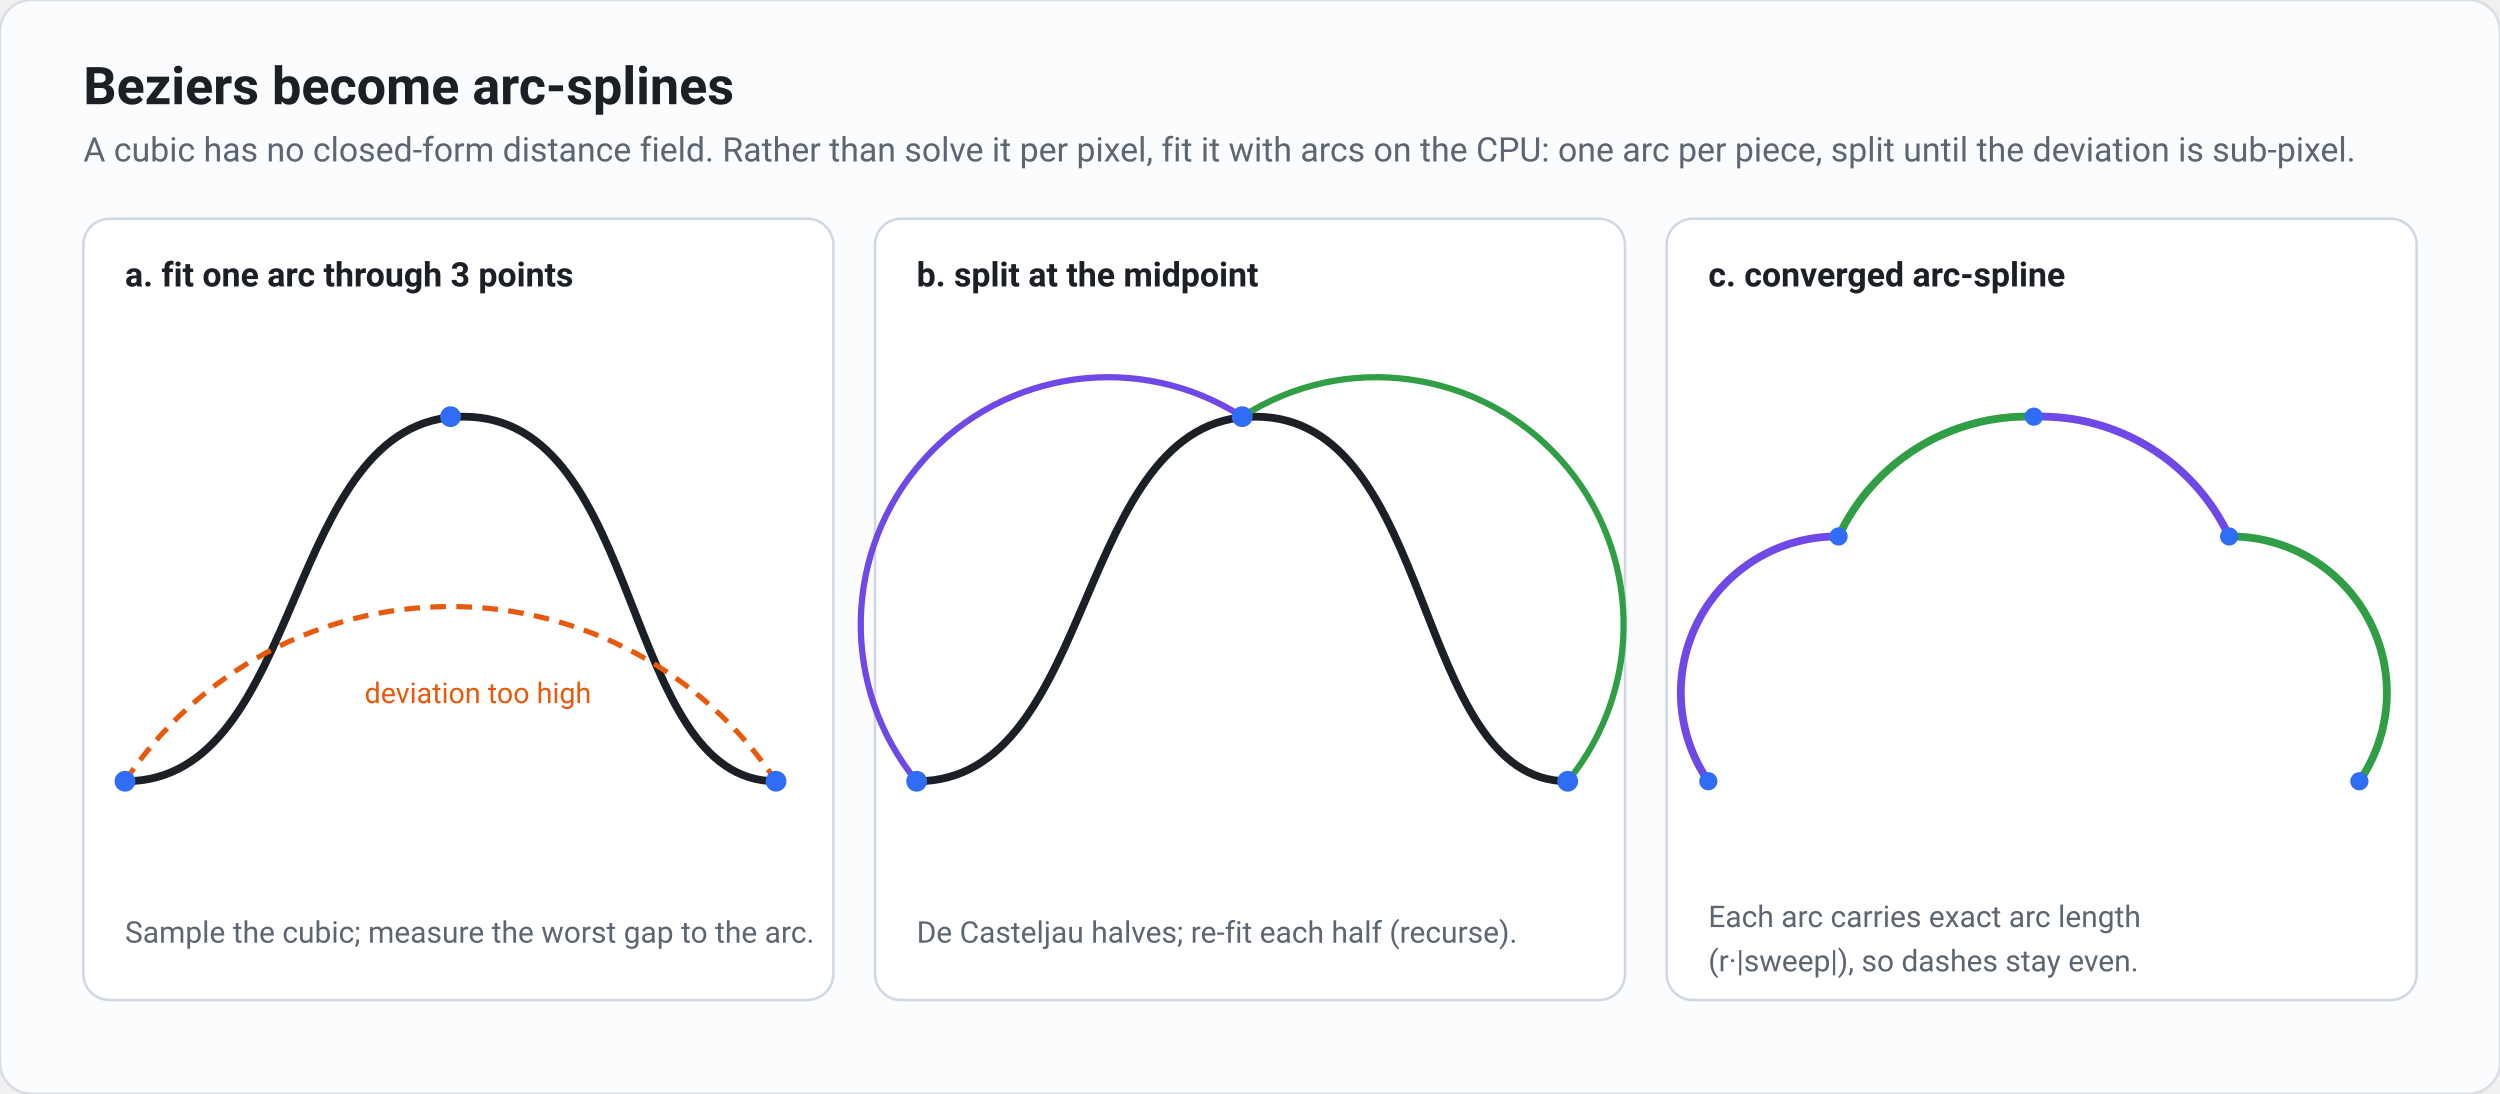
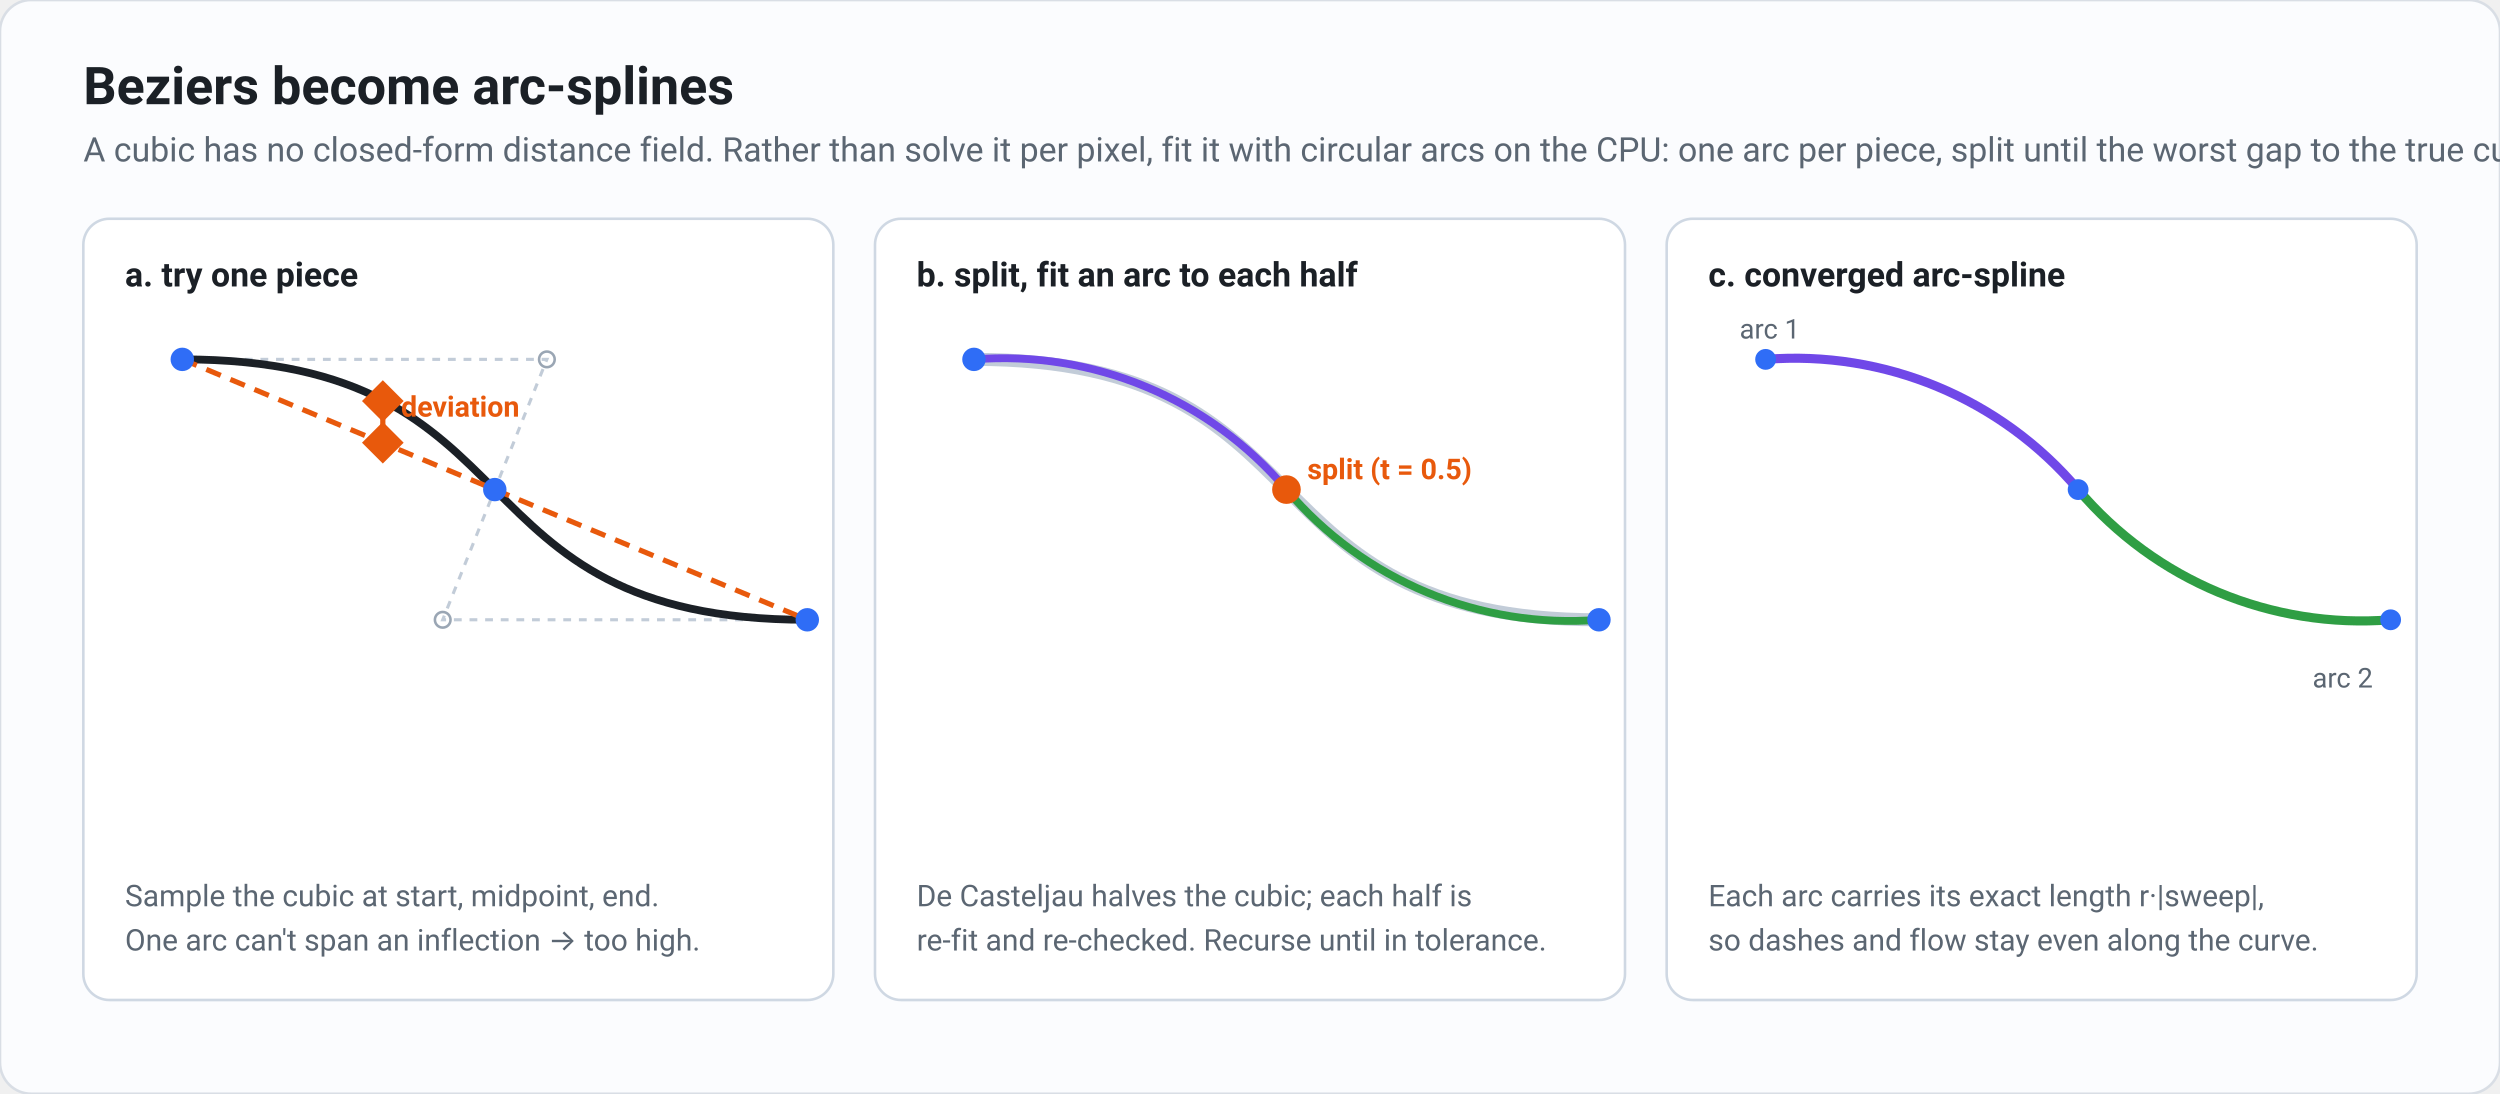
<svg xmlns="http://www.w3.org/2000/svg" viewBox="0 0 960 420" font-family="ui-sans-serif, -apple-system, Segoe UI, Roboto, sans-serif">
  <rect x="0" y="0" width="960" height="420" rx="12" fill="#fbfcfe" stroke="#d9dee5" />
  <text x="32" y="40" font-size="20" font-weight="700" fill="#1b2026">Beziers become arc-splines</text>
-   <text x="32" y="62" font-size="13" fill="#5b6672">A cubic has no closed-form distance field. Rather than solve it per pixel, fit it with arcs on the CPU: one arc per piece, split until the deviation is sub-pixel.</text>
+   <text x="32" y="62" font-size="13" fill="#5b6672">A cubic has no closed-form distance field. Rather than solve it per pixel, fit it with circular arcs on the CPU: one arc per piece, split until the worst gap to the true curve is sub-pixel.</text>
+   <defs>
+     <marker id="devA" markerWidth="8" markerHeight="8" refX="4" refY="4" orient="auto">
+       <path d="M4,0 L8,4 L4,8 L0,4 Z" fill="#e8590c" />
+     </marker>
+     <marker id="devB" markerWidth="8" markerHeight="8" refX="4" refY="4" orient="auto">
+       <path d="M4,0 L8,4 L4,8 L0,4 Z" fill="#e8590c" />
+     </marker>
+   </defs>
  <rect x="32" y="84" width="288" height="300" rx="10" fill="#ffffff" stroke="#cfd8e3" />
-   <text x="48" y="110" font-size="13" font-weight="700" fill="#1b2026">a. fit one arc through 3 points</text>
-   <g transform="translate(48,150)">
-     <path d="M 0 150 C 70 150 60 10 130 10 C 200 10 190 150 250 150" fill="none" stroke="#1b2026" stroke-width="3" />
-     <path d="M 0 150 A 150 150 0 0 1 250 150" fill="none" stroke="#e8590c" stroke-width="2" stroke-dasharray="6 4" />
-     <circle cx="0" cy="150" r="4" fill="#2f6df6" />
-     <circle cx="125" cy="10" r="4" fill="#2f6df6" />
-     <circle cx="250" cy="150" r="4" fill="#2f6df6" />
-     <text x="92" y="120" font-size="11" fill="#e8590c">deviation too high</text>
+   <text x="48" y="110" font-size="13" font-weight="700" fill="#1b2026">a. try one piece</text>
+   <g transform="translate(40,68)">
+     <polyline points="30,70 170,70 130,170 270,170" fill="none" stroke="#c2ccd8" stroke-width="1.2" stroke-dasharray="3 3" />
+     <circle cx="170" cy="70" r="3" fill="none" stroke="#9aa6b4" />
+     <circle cx="130" cy="170" r="3" fill="none" stroke="#9aa6b4" />
+     <path d="M 30 70 C 170 70 130 170 270 170" fill="none" stroke="#1b2026" stroke-width="3" />
+     <line x1="30" y1="70" x2="270" y2="170" stroke="#e8590c" stroke-width="2" stroke-dasharray="6 4" />
+     <circle cx="30" cy="70" r="4.5" fill="#2f6df6" />
+     <circle cx="150" cy="120" r="4.5" fill="#2f6df6" />
+     <circle cx="270" cy="170" r="4.5" fill="#2f6df6" />
+     <line x1="107" y1="102" x2="107" y2="86" stroke="#e8590c" stroke-width="2" marker-start="url(#devA)" marker-end="url(#devB)" />
+     <text x="114" y="92" font-size="11" font-weight="600" fill="#e8590c">deviation</text>
  </g>
-   <text x="48" y="362" font-size="11.5" fill="#5b6672">Sample the cubic; measure the worst gap to the arc.</text>
+   <text x="48" y="348" font-size="11.5" fill="#5b6672">Sample the cubic at start, midpoint, end.</text>
+   <text x="48" y="365" font-size="11.5" fill="#5b6672">One arc can't span an inflection → too high.</text>
  <rect x="336" y="84" width="288" height="300" rx="10" fill="#ffffff" stroke="#cfd8e3" />
-   <text x="352" y="110" font-size="13" font-weight="700" fill="#1b2026">b. split at the midpoint</text>
-   <g transform="translate(352,150)">
-     <path d="M 0 150 C 70 150 60 10 130 10 C 200 10 190 150 250 150" fill="none" stroke="#1b2026" stroke-width="3" />
-     <path d="M 0 150 A 95 95 0 0 1 125 10" fill="none" stroke="#7048e8" stroke-width="2.4" />
-     <path d="M 125 10 A 95 95 0 0 1 250 150" fill="none" stroke="#2f9e44" stroke-width="2.4" />
-     <circle cx="0" cy="150" r="4" fill="#2f6df6" />
-     <circle cx="125" cy="10" r="4" fill="#2f6df6" />
-     <circle cx="250" cy="150" r="4" fill="#2f6df6" />
+   <text x="352" y="110" font-size="13" font-weight="700" fill="#1b2026">b. split, fit an arc to each half</text>
+   <g transform="translate(344,68)">
+     <path d="M 30 70 C 170 70 130 170 270 170" fill="none" stroke="#c2ccd8" stroke-width="5" />
+     <path d="M 30 70 A 142.5 142.5 0 0 1 150 120" fill="none" stroke="#7048e8" stroke-width="3" />
+     <path d="M 150 120 A 142.5 142.5 0 0 0 270 170" fill="none" stroke="#2f9e44" stroke-width="3" />
+     <circle cx="30" cy="70" r="4.5" fill="#2f6df6" />
+     <circle cx="270" cy="170" r="4.5" fill="#2f6df6" />
+     <circle cx="150" cy="120" r="5.5" fill="#e8590c" />
+     <text x="158" y="116" font-size="11" font-weight="600" fill="#e8590c">split (t = 0.5)</text>
  </g>
-   <text x="352" y="362" font-size="11.5" fill="#5b6672">De Casteljau halves; re-fit each half (recurse).</text>
+   <text x="352" y="348" font-size="11.5" fill="#5b6672">De Casteljau halves the cubic; each half is</text>
+   <text x="352" y="365" font-size="11.5" fill="#5b6672">re-fit and re-checked. Recurse until in tolerance.</text>
  <rect x="640" y="84" width="288" height="300" rx="10" fill="#ffffff" stroke="#cfd8e3" />
  <text x="656" y="110" font-size="13" font-weight="700" fill="#1b2026">c. converged arc-spline</text>
-   <g transform="translate(656,150)">
-     <path d="M 0 150 A 60 60 0 0 1 50 56" fill="none" stroke="#7048e8" stroke-width="3" />
-     <path d="M 50 56 A 80 80 0 0 1 125 10" fill="none" stroke="#2f9e44" stroke-width="3" />
-     <path d="M 125 10 A 80 80 0 0 1 200 56" fill="none" stroke="#7048e8" stroke-width="3" />
-     <path d="M 200 56 A 60 60 0 0 1 250 150" fill="none" stroke="#2f9e44" stroke-width="3" />
-     <circle cx="0" cy="150" r="3.5" fill="#2f6df6" />
-     <circle cx="50" cy="56" r="3.5" fill="#2f6df6" />
-     <circle cx="125" cy="10" r="3.5" fill="#2f6df6" />
-     <circle cx="200" cy="56" r="3.5" fill="#2f6df6" />
-     <circle cx="250" cy="150" r="3.5" fill="#2f6df6" />
+   <g transform="translate(648,68)">
+     <path d="M 30 70 A 142.5 142.5 0 0 1 150 120" fill="none" stroke="#7048e8" stroke-width="3.5" />
+     <path d="M 150 120 A 142.5 142.5 0 0 0 270 170" fill="none" stroke="#2f9e44" stroke-width="3.5" />
+     <circle cx="30" cy="70" r="4" fill="#2f6df6" />
+     <circle cx="150" cy="120" r="4" fill="#2f6df6" />
+     <circle cx="270" cy="170" r="4" fill="#2f6df6" />
+     <text x="20" y="62" font-size="10.5" fill="#5b6672">arc 1</text>
+     <text x="240" y="196" font-size="10.5" fill="#5b6672">arc 2</text>
  </g>
-   <text x="656" y="356" font-size="11.5" fill="#5b6672">Each arc carries exact arc length</text>
-   <text x="656" y="373" font-size="11.5" fill="#5b6672">(r·|sweep|), so dashes stay even.</text>
+   <text x="656" y="348" font-size="11.5" fill="#5b6672">Each arc carries its exact length r·|sweep|,</text>
+   <text x="656" y="365" font-size="11.5" fill="#5b6672">so dashes and flow stay even along the curve.</text>
</svg>
